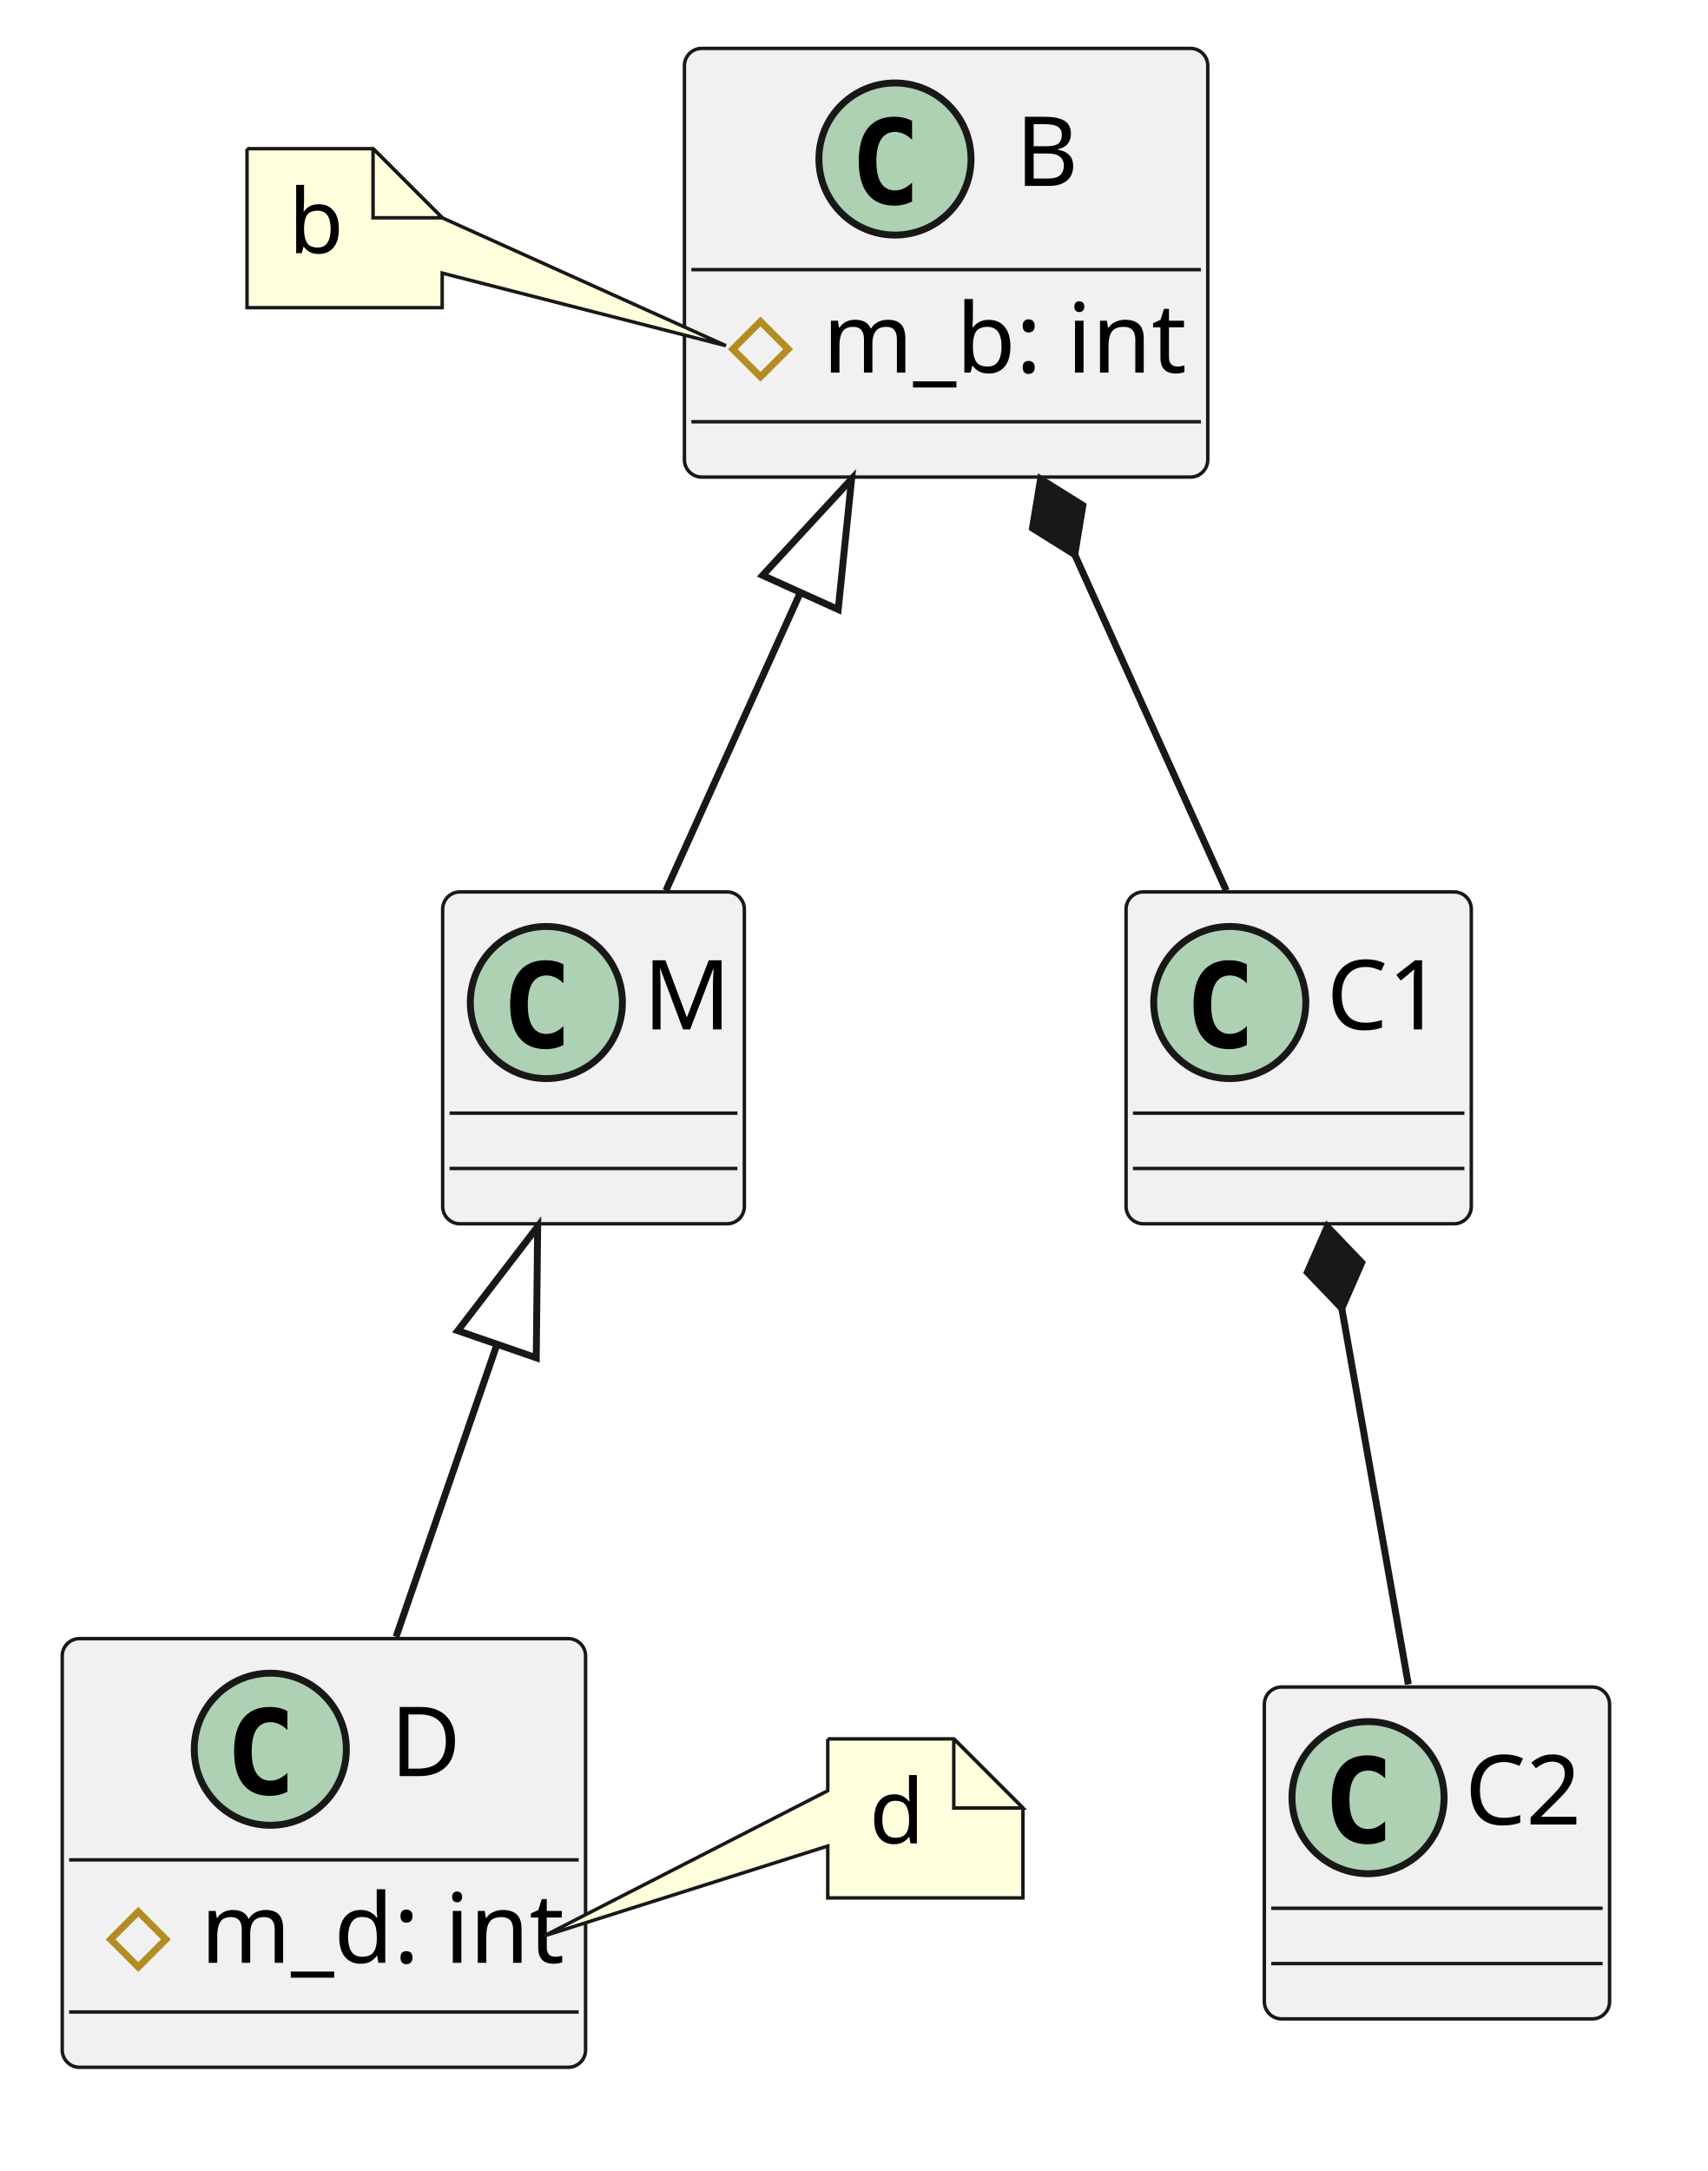
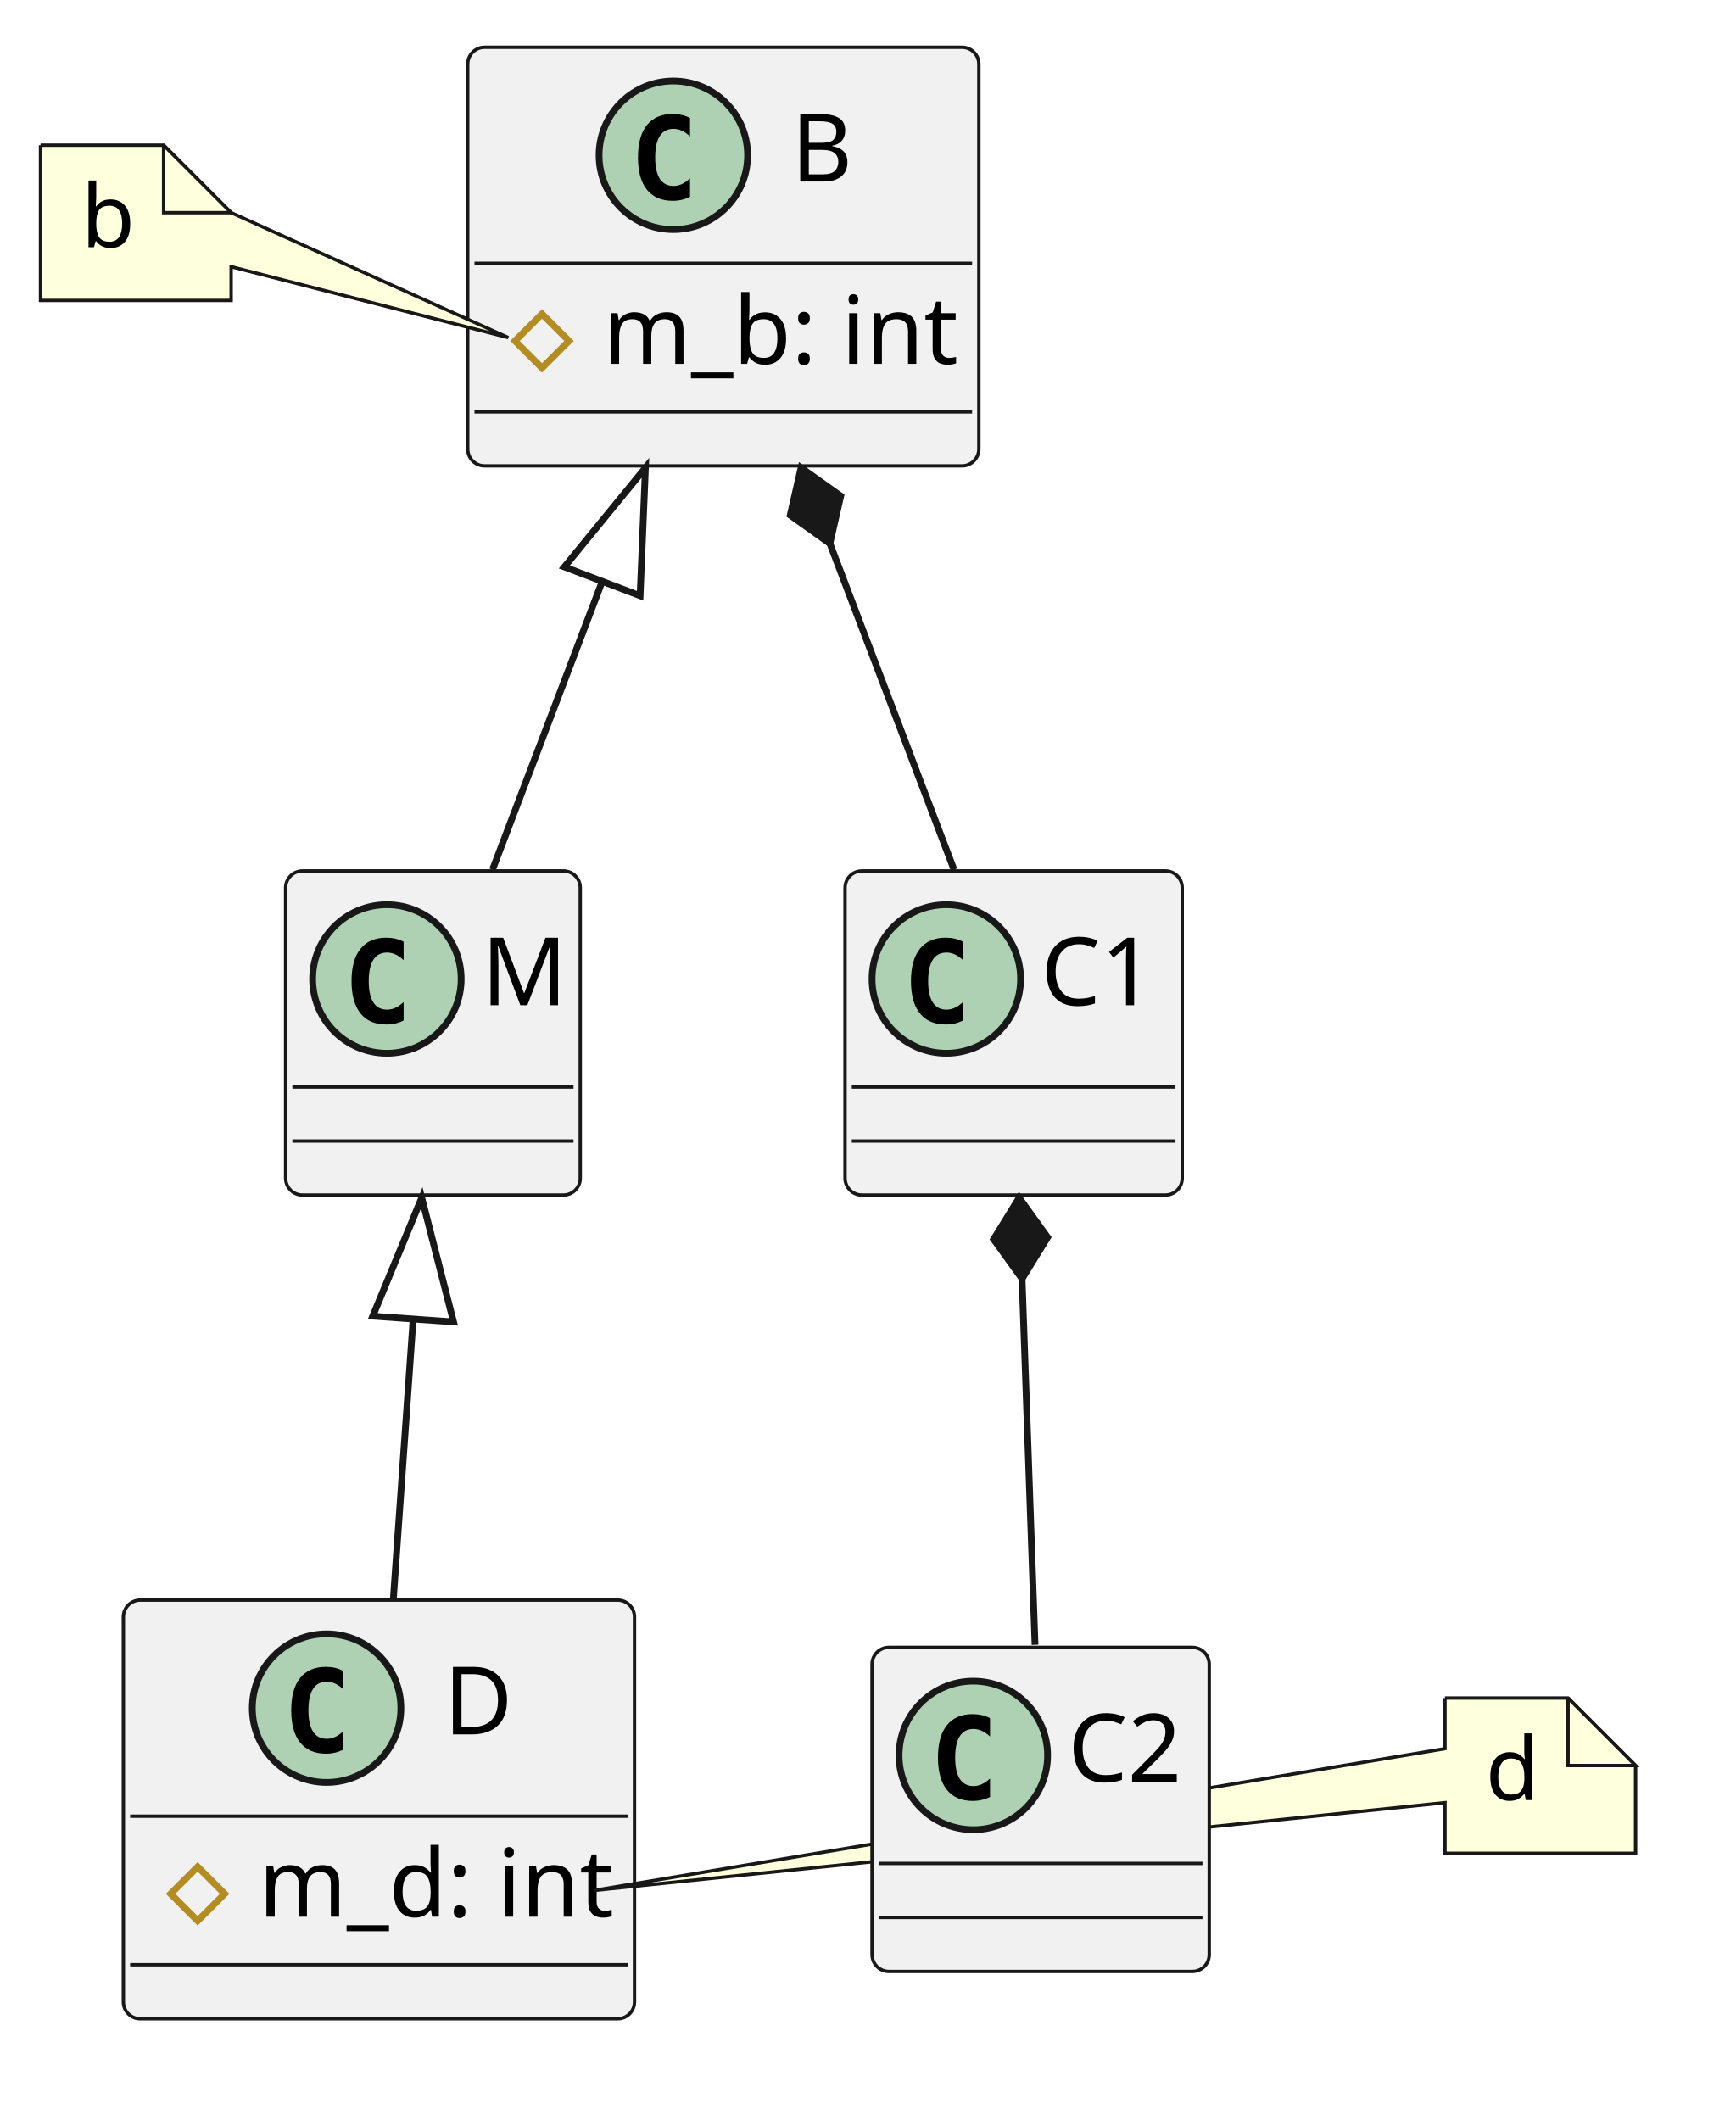
- <svg xmlns="http://www.w3.org/2000/svg" version="1.1" data-diagram-type="CLASS" style="width:247px;height:314px;background:#FFFFFF;" width="247px" height="314px" viewBox="0 0 247 314" zoomAndPan="magnify" preserveAspectRatio="none" contentStyleType="text/css">
+ <svg xmlns="http://www.w3.org/2000/svg" version="1.1" data-diagram-type="CLASS" style="width:257px;height:314px;background:#FFFFFF;" width="257px" height="314px" viewBox="0 0 257 314" zoomAndPan="magnify" preserveAspectRatio="none" contentStyleType="text/css">
  <defs />
  <g font-family="sans-serif" lengthAdjust="spacing">
    <g class="entity" data-qualified-name="B" id="ent0001" data-source-line="2">
-       <rect x="99" y="7" width="75.7" height="62" fill="#F1F1F1" style="stroke:#181818;stroke-width:0.5;" rx="2.5" ry="2.5" />
-       <ellipse cx="129.452" cy="23" rx="11" ry="11" fill="#ADD1B2" style="stroke:#181818;stroke-width:1;" />
-       <path d="M131.925,29.143 Q131.344,29.442 130.705,29.591 Q130.066,29.741 129.36,29.741 Q126.853,29.741 125.533,28.089 Q124.214,26.437 124.214,23.316 Q124.214,20.187 125.533,18.535 Q126.853,16.883 129.36,16.883 Q130.066,16.883 130.713,17.032 Q131.361,17.182 131.925,17.48 L131.925,20.203 Q131.294,19.622 130.701,19.352 Q130.107,19.083 129.476,19.083 Q128.132,19.083 127.447,20.149 Q126.762,21.216 126.762,23.316 Q126.762,25.408 127.447,26.474 Q128.132,27.541 129.476,27.541 Q130.107,27.541 130.701,27.271 Q131.294,27.001 131.925,26.42 Z " fill="#000" />
-       <text x="146.886" y="26.889" fill="#000" font-size="14">B</text>
-       <line x1="100" y1="39" x2="173.7" y2="39" style="stroke:#181818;stroke-width:0.5;" />
+       <rect x="69.27" y="7" width="75.7" height="62" fill="#F1F1F1" style="stroke:#181818;stroke-width:0.5;" rx="2.5" ry="2.5" />
+       <ellipse cx="99.722" cy="23" rx="11" ry="11" fill="#ADD1B2" style="stroke:#181818;stroke-width:1;" />
+       <path d="M102.195,29.143 Q101.614,29.442 100.975,29.591 Q100.336,29.741 99.63,29.741 Q97.123,29.741 95.803,28.089 Q94.484,26.437 94.484,23.316 Q94.484,20.187 95.803,18.535 Q97.123,16.883 99.63,16.883 Q100.336,16.883 100.983,17.032 Q101.631,17.182 102.195,17.48 L102.195,20.203 Q101.564,19.622 100.971,19.352 Q100.377,19.083 99.746,19.083 Q98.402,19.083 97.717,20.149 Q97.032,21.216 97.032,23.316 Q97.032,25.408 97.717,26.474 Q98.402,27.541 99.746,27.541 Q100.377,27.541 100.971,27.271 Q101.564,27.001 102.195,26.42 Z " fill="#000" />
+       <text x="117.156" y="26.889" fill="#000" font-size="14">B</text>
+       <line x1="70.27" y1="39" x2="143.97" y2="39" style="stroke:#181818;stroke-width:0.5;" />
      <g data-visibility-modifier="PROTECTED_FIELD">
-         <polygon points="110,46.5,114,50.5,110,54.5,106,50.5" fill="none" style="stroke:#B38D22;stroke-width:1;stroke-linejoin:miter;stroke-miterlimit:10;" />
+         <polygon points="80.27,46.5,84.27,50.5,80.27,54.5,76.27,50.5" fill="none" style="stroke:#B38D22;stroke-width:1;stroke-linejoin:miter;stroke-miterlimit:10;" />
      </g>
-       <text x="119" y="53.889" fill="#000" font-size="14" textLength="49.7">m_b: int</text>
-       <line x1="100" y1="61" x2="173.7" y2="61" style="stroke:#181818;stroke-width:0.5;" />
+       <text x="89.27" y="53.889" fill="#000" font-size="14" textLength="49.7">m_b: int</text>
+       <line x1="70.27" y1="61" x2="143.97" y2="61" style="stroke:#181818;stroke-width:0.5;" />
    </g>
    <g class="entity" data-qualified-name="M" id="ent0002" data-source-line="2">
-       <rect x="64.03" y="129" width="43.637" height="48" fill="#F1F1F1" style="stroke:#181818;stroke-width:0.5;" rx="2.5" ry="2.5" />
-       <ellipse cx="79.03" cy="145" rx="11" ry="11" fill="#ADD1B2" style="stroke:#181818;stroke-width:1;" />
-       <path d="M81.503,151.143 Q80.922,151.442 80.283,151.591 Q79.644,151.741 78.938,151.741 Q76.431,151.741 75.112,150.089 Q73.792,148.437 73.792,145.316 Q73.792,142.187 75.112,140.535 Q76.431,138.883 78.938,138.883 Q79.644,138.883 80.291,139.032 Q80.939,139.182 81.503,139.48 L81.503,142.203 Q80.872,141.622 80.279,141.352 Q79.685,141.083 79.054,141.083 Q77.71,141.083 77.025,142.149 Q76.34,143.216 76.34,145.316 Q76.34,147.408 77.025,148.474 Q77.71,149.541 79.054,149.541 Q79.685,149.541 80.279,149.271 Q80.872,149.001 81.503,148.42 Z " fill="#000" />
-       <text x="93.03" y="148.889" fill="#000" font-size="14">M</text>
-       <line x1="65.03" y1="161" x2="106.667" y2="161" style="stroke:#181818;stroke-width:0.5;" />
-       <line x1="65.03" y1="169" x2="106.667" y2="169" style="stroke:#181818;stroke-width:0.5;" />
+       <rect x="42.3" y="129" width="43.637" height="48" fill="#F1F1F1" style="stroke:#181818;stroke-width:0.5;" rx="2.5" ry="2.5" />
+       <ellipse cx="57.3" cy="145" rx="11" ry="11" fill="#ADD1B2" style="stroke:#181818;stroke-width:1;" />
+       <path d="M59.773,151.143 Q59.192,151.442 58.553,151.591 Q57.914,151.741 57.208,151.741 Q54.701,151.741 53.382,150.089 Q52.062,148.437 52.062,145.316 Q52.062,142.187 53.382,140.535 Q54.701,138.883 57.208,138.883 Q57.914,138.883 58.561,139.032 Q59.209,139.182 59.773,139.48 L59.773,142.203 Q59.142,141.622 58.549,141.352 Q57.955,141.083 57.324,141.083 Q55.98,141.083 55.295,142.149 Q54.61,143.216 54.61,145.316 Q54.61,147.408 55.295,148.474 Q55.98,149.541 57.324,149.541 Q57.955,149.541 58.549,149.271 Q59.142,149.001 59.773,148.42 Z " fill="#000" />
+       <text x="71.3" y="148.889" fill="#000" font-size="14">M</text>
+       <line x1="43.3" y1="161" x2="84.937" y2="161" style="stroke:#181818;stroke-width:0.5;" />
+       <line x1="43.3" y1="169" x2="84.937" y2="169" style="stroke:#181818;stroke-width:0.5;" />
    </g>
    <g class="entity" data-qualified-name="D" id="ent0004" data-source-line="3">
-       <rect x="9" y="237" width="75.7" height="62" fill="#F1F1F1" style="stroke:#181818;stroke-width:0.5;" rx="2.5" ry="2.5" />
-       <ellipse cx="39.098" cy="253" rx="11" ry="11" fill="#ADD1B2" style="stroke:#181818;stroke-width:1;" />
-       <path d="M41.571,259.143 Q40.99,259.442 40.35,259.591 Q39.711,259.741 39.006,259.741 Q36.499,259.741 35.179,258.089 Q33.859,256.437 33.859,253.316 Q33.859,250.187 35.179,248.535 Q36.499,246.883 39.006,246.883 Q39.711,246.883 40.359,247.032 Q41.006,247.182 41.571,247.48 L41.571,250.203 Q40.94,249.622 40.346,249.352 Q39.753,249.083 39.122,249.083 Q37.777,249.083 37.092,250.149 Q36.408,251.216 36.408,253.316 Q36.408,255.408 37.092,256.474 Q37.777,257.541 39.122,257.541 Q39.753,257.541 40.346,257.271 Q40.94,257.001 41.571,256.42 Z " fill="#000" />
-       <text x="56.453" y="256.889" fill="#000" font-size="14">D</text>
-       <line x1="10" y1="269" x2="83.7" y2="269" style="stroke:#181818;stroke-width:0.5;" />
+       <rect x="18.27" y="237" width="75.7" height="62" fill="#F1F1F1" style="stroke:#181818;stroke-width:0.5;" rx="2.5" ry="2.5" />
+       <ellipse cx="48.368" cy="253" rx="11" ry="11" fill="#ADD1B2" style="stroke:#181818;stroke-width:1;" />
+       <path d="M50.841,259.143 Q50.26,259.442 49.62,259.591 Q48.981,259.741 48.276,259.741 Q45.769,259.741 44.449,258.089 Q43.129,256.437 43.129,253.316 Q43.129,250.187 44.449,248.535 Q45.769,246.883 48.276,246.883 Q48.981,246.883 49.629,247.032 Q50.276,247.182 50.841,247.48 L50.841,250.203 Q50.21,249.622 49.616,249.352 Q49.023,249.083 48.392,249.083 Q47.047,249.083 46.362,250.149 Q45.678,251.216 45.678,253.316 Q45.678,255.408 46.362,256.474 Q47.047,257.541 48.392,257.541 Q49.023,257.541 49.616,257.271 Q50.21,257.001 50.841,256.42 Z " fill="#000" />
+       <text x="65.723" y="256.889" fill="#000" font-size="14">D</text>
+       <line x1="19.27" y1="269" x2="92.97" y2="269" style="stroke:#181818;stroke-width:0.5;" />
      <g data-visibility-modifier="PROTECTED_FIELD">
-         <polygon points="20,276.5,24,280.5,20,284.5,16,280.5" fill="none" style="stroke:#B38D22;stroke-width:1;stroke-linejoin:miter;stroke-miterlimit:10;" />
+         <polygon points="29.27,276.5,33.27,280.5,29.27,284.5,25.27,280.5" fill="none" style="stroke:#B38D22;stroke-width:1;stroke-linejoin:miter;stroke-miterlimit:10;" />
      </g>
-       <text x="29" y="283.889" fill="#000" font-size="14" textLength="49.7">m_d: int</text>
-       <line x1="10" y1="291" x2="83.7" y2="291" style="stroke:#181818;stroke-width:0.5;" />
+       <text x="38.27" y="283.889" fill="#000" font-size="14" textLength="49.7">m_d: int</text>
+       <line x1="19.27" y1="291" x2="92.97" y2="291" style="stroke:#181818;stroke-width:0.5;" />
    </g>
-     <path d="M35.73,21.5 L35.73,44.5 A0,0 0 0 0 35.73,44.5 L63.961,44.5 A0,0 0 0 0 63.961,44.5 L63.961,39.5 L105,50 L63.961,31.5 L63.961,31.5 L53.961,21.5 L35.73,21.5 A0,0 0 0 0 35.73,21.5" style="stroke:#181818;stroke-width:0.5;" fill="#FEFFDD" />
-     <path d="M53.961,21.5 L53.961,31.5 L63.961,31.5 L53.961,21.5" style="stroke:#181818;stroke-width:0.5;" fill="#FEFFDD" />
-     <text x="41.73" y="36.611" fill="#000" font-size="13">b</text>
-     <path d="M119.73,251.5 L119.73,259 L78.7,280 L119.73,267 L119.73,274.5 A0,0 0 0 0 119.73,274.5 L147.961,274.5 A0,0 0 0 0 147.961,274.5 L147.961,261.5 L137.961,251.5 L119.73,251.5 A0,0 0 0 0 119.73,251.5" style="stroke:#181818;stroke-width:0.5;" fill="#FEFFDD" />
-     <path d="M137.961,251.5 L137.961,261.5 L147.961,261.5 L137.961,251.5" style="stroke:#181818;stroke-width:0.5;" fill="#FEFFDD" />
-     <text x="125.73" y="266.611" fill="#000" font-size="13">d</text>
+     <path d="M6,21.5 L6,44.5 A0,0 0 0 0 6,44.5 L34.231,44.5 A0,0 0 0 0 34.231,44.5 L34.231,39.5 L75.27,50 L34.231,31.5 L34.231,31.5 L24.231,21.5 L6,21.5 A0,0 0 0 0 6,21.5" style="stroke:#181818;stroke-width:0.5;" fill="#FEFFDD" />
+     <path d="M24.231,21.5 L24.231,31.5 L34.231,31.5 L24.231,21.5" style="stroke:#181818;stroke-width:0.5;" fill="#FEFFDD" />
+     <text x="12" y="36.611" fill="#000" font-size="13">b</text>
+     <path d="M214,251.5 L214,259 L87.97,280 L214,267 L214,274.5 A0,0 0 0 0 214,274.5 L242.231,274.5 A0,0 0 0 0 242.231,274.5 L242.231,261.5 L232.231,251.5 L214,251.5 A0,0 0 0 0 214,251.5" style="stroke:#181818;stroke-width:0.5;" fill="#FEFFDD" />
+     <path d="M232.231,251.5 L232.231,261.5 L242.231,261.5 L232.231,251.5" style="stroke:#181818;stroke-width:0.5;" fill="#FEFFDD" />
+     <text x="220" y="266.611" fill="#000" font-size="13">d</text>
    <g class="entity" data-qualified-name="C1" id="ent0010" data-source-line="20">
-       <rect x="162.88" y="129" width="49.938" height="48" fill="#F1F1F1" style="stroke:#181818;stroke-width:0.5;" rx="2.5" ry="2.5" />
-       <ellipse cx="177.88" cy="145" rx="11" ry="11" fill="#ADD1B2" style="stroke:#181818;stroke-width:1;" />
-       <path d="M180.353,151.143 Q179.772,151.442 179.133,151.591 Q178.494,151.741 177.788,151.741 Q175.281,151.741 173.962,150.089 Q172.642,148.437 172.642,145.316 Q172.642,142.187 173.962,140.535 Q175.281,138.883 177.788,138.883 Q178.494,138.883 179.141,139.032 Q179.789,139.182 180.353,139.48 L180.353,142.203 Q179.722,141.622 179.129,141.352 Q178.535,141.083 177.904,141.083 Q176.56,141.083 175.875,142.149 Q175.19,143.216 175.19,145.316 Q175.19,147.408 175.875,148.474 Q176.56,149.541 177.904,149.541 Q178.535,149.541 179.129,149.271 Q179.722,149.001 180.353,148.42 Z " fill="#000" />
-       <text x="191.88" y="148.889" fill="#000" font-size="14" textLength="17.938">C1</text>
-       <line x1="163.88" y1="161" x2="211.818" y2="161" style="stroke:#181818;stroke-width:0.5;" />
-       <line x1="163.88" y1="169" x2="211.818" y2="169" style="stroke:#181818;stroke-width:0.5;" />
+       <rect x="125.15" y="129" width="49.938" height="48" fill="#F1F1F1" style="stroke:#181818;stroke-width:0.5;" rx="2.5" ry="2.5" />
+       <ellipse cx="140.15" cy="145" rx="11" ry="11" fill="#ADD1B2" style="stroke:#181818;stroke-width:1;" />
+       <path d="M142.623,151.143 Q142.042,151.442 141.403,151.591 Q140.764,151.741 140.058,151.741 Q137.551,151.741 136.232,150.089 Q134.912,148.437 134.912,145.316 Q134.912,142.187 136.232,140.535 Q137.551,138.883 140.058,138.883 Q140.764,138.883 141.411,139.032 Q142.059,139.182 142.623,139.48 L142.623,142.203 Q141.992,141.622 141.399,141.352 Q140.805,141.083 140.174,141.083 Q138.83,141.083 138.145,142.149 Q137.46,143.216 137.46,145.316 Q137.46,147.408 138.145,148.474 Q138.83,149.541 140.174,149.541 Q140.805,149.541 141.399,149.271 Q141.992,149.001 142.623,148.42 Z " fill="#000" />
+       <text x="154.15" y="148.889" fill="#000" font-size="14" textLength="17.938">C1</text>
+       <line x1="126.15" y1="161" x2="174.088" y2="161" style="stroke:#181818;stroke-width:0.5;" />
+       <line x1="126.15" y1="169" x2="174.088" y2="169" style="stroke:#181818;stroke-width:0.5;" />
    </g>
    <g class="entity" data-qualified-name="C2" id="ent0012" data-source-line="21">
-       <rect x="182.88" y="244" width="49.938" height="48" fill="#F1F1F1" style="stroke:#181818;stroke-width:0.5;" rx="2.5" ry="2.5" />
-       <ellipse cx="197.88" cy="260" rx="11" ry="11" fill="#ADD1B2" style="stroke:#181818;stroke-width:1;" />
-       <path d="M200.353,266.143 Q199.772,266.442 199.133,266.591 Q198.494,266.741 197.788,266.741 Q195.281,266.741 193.962,265.089 Q192.642,263.437 192.642,260.316 Q192.642,257.187 193.962,255.535 Q195.281,253.883 197.788,253.883 Q198.494,253.883 199.141,254.032 Q199.789,254.182 200.353,254.48 L200.353,257.203 Q199.722,256.622 199.129,256.352 Q198.535,256.083 197.904,256.083 Q196.56,256.083 195.875,257.149 Q195.19,258.216 195.19,260.316 Q195.19,262.408 195.875,263.474 Q196.56,264.541 197.904,264.541 Q198.535,264.541 199.129,264.271 Q199.722,264.001 200.353,263.42 Z " fill="#000" />
-       <text x="211.88" y="263.889" fill="#000" font-size="14" textLength="17.938">C2</text>
-       <line x1="183.88" y1="276" x2="231.818" y2="276" style="stroke:#181818;stroke-width:0.5;" />
-       <line x1="183.88" y1="284" x2="231.818" y2="284" style="stroke:#181818;stroke-width:0.5;" />
+       <rect x="129.15" y="244" width="49.938" height="48" fill="#F1F1F1" style="stroke:#181818;stroke-width:0.5;" rx="2.5" ry="2.5" />
+       <ellipse cx="144.15" cy="260" rx="11" ry="11" fill="#ADD1B2" style="stroke:#181818;stroke-width:1;" />
+       <path d="M146.623,266.143 Q146.042,266.442 145.403,266.591 Q144.764,266.741 144.058,266.741 Q141.551,266.741 140.232,265.089 Q138.912,263.437 138.912,260.316 Q138.912,257.187 140.232,255.535 Q141.551,253.883 144.058,253.883 Q144.764,253.883 145.411,254.032 Q146.059,254.182 146.623,254.48 L146.623,257.203 Q145.992,256.622 145.399,256.352 Q144.805,256.083 144.174,256.083 Q142.83,256.083 142.145,257.149 Q141.46,258.216 141.46,260.316 Q141.46,262.408 142.145,263.474 Q142.83,264.541 144.174,264.541 Q144.805,264.541 145.399,264.271 Q145.992,264.001 146.623,263.42 Z " fill="#000" />
+       <text x="158.15" y="263.889" fill="#000" font-size="14" textLength="17.938">C2</text>
+       <line x1="130.15" y1="276" x2="178.088" y2="276" style="stroke:#181818;stroke-width:0.5;" />
+       <line x1="130.15" y1="284" x2="178.088" y2="284" style="stroke:#181818;stroke-width:0.5;" />
    </g>
    <g class="link" data-entity-1="ent0001" data-entity-2="ent0002" id="lnk3" data-source-line="2" data-link-type="extension">
-       <path d="M115.775,85.686 C107.335,104.386 104.08,111.6 96.32,128.81" style="stroke:#181818;stroke-width:1;" fill="none" id="B-backto-M" codeLine="2" />
-       <polygon points="123.18,69.28,110.306,83.218,121.244,88.155,123.18,69.28" fill="none" style="stroke:#181818;stroke-width:1;stroke-linejoin:miter;stroke-miterlimit:10;" />
+       <path d="M89.193,86.105 C82.083,104.805 79.49,111.6 72.94,128.81" style="stroke:#181818;stroke-width:1;" fill="none" id="B-backto-M" codeLine="2" />
+       <polygon points="95.59,69.28,83.585,83.973,94.801,88.237,95.59,69.28" fill="none" style="stroke:#181818;stroke-width:1;stroke-linejoin:miter;stroke-miterlimit:10;" />
    </g>
    <g class="link" data-entity-1="ent0002" data-entity-2="ent0004" id="lnk5" data-source-line="3" data-link-type="extension">
-       <path d="M71.894,194.424 C65.954,211.624 63.72,218.12 57.29,236.74" style="stroke:#181818;stroke-width:1;" fill="none" id="M-backto-D" codeLine="3" />
-       <polygon points="77.77,177.41,66.223,192.465,77.566,196.383,77.77,177.41" fill="none" style="stroke:#181818;stroke-width:1;stroke-linejoin:miter;stroke-miterlimit:10;" />
+       <path d="M61.186,195.365 C59.966,212.565 59.58,218.12 58.26,236.74" style="stroke:#181818;stroke-width:1;" fill="none" id="M-backto-D" codeLine="3" />
+       <polygon points="62.46,177.41,55.201,194.94,67.171,195.789,62.46,177.41" fill="none" style="stroke:#181818;stroke-width:1;stroke-linejoin:miter;stroke-miterlimit:10;" />
    </g>
    <g class="link" data-entity-1="ent0001" data-entity-2="ent0010" id="lnk11" data-source-line="20" data-link-type="composition">
-       <path d="M155.457,80.218 C163.897,98.918 169.62,111.6 177.38,128.81" style="stroke:#181818;stroke-width:1;" fill="none" id="B-backto-C1" codeLine="20" />
-       <polygon points="150.52,69.28,149.342,76.394,155.457,80.218,156.634,73.103,150.52,69.28" fill="#181818" style="stroke:#181818;stroke-width:1;stroke-linejoin:miter;stroke-miterlimit:10;" />
+       <path d="M122.905,80.497 C130.015,99.197 134.74,111.6 141.29,128.81" style="stroke:#181818;stroke-width:1;" fill="none" id="B-backto-C1" codeLine="20" />
+       <polygon points="118.64,69.28,117.033,76.31,122.905,80.497,124.511,73.467,118.64,69.28" fill="#181818" style="stroke:#181818;stroke-width:1;stroke-linejoin:miter;stroke-miterlimit:10;" />
    </g>
    <g class="link" data-entity-1="ent0010" data-entity-2="ent0012" id="lnk13" data-source-line="21" data-link-type="composition">
-       <path d="M194.085,189.226 C197.525,208.626 200.28,224.23 203.71,243.62" style="stroke:#181818;stroke-width:1;" fill="none" id="C1-backto-C2" codeLine="21" />
-       <polygon points="191.99,177.41,189.099,184.016,194.085,189.226,196.976,182.619,191.99,177.41" fill="#181818" style="stroke:#181818;stroke-width:1;stroke-linejoin:miter;stroke-miterlimit:10;" />
+       <path d="M151.367,189.402 C152.057,208.802 152.6,224.23 153.29,243.62" style="stroke:#181818;stroke-width:1;" fill="none" id="C1-backto-C2" codeLine="21" />
+       <polygon points="150.94,177.41,147.156,183.548,151.367,189.402,155.151,183.264,150.94,177.41" fill="#181818" style="stroke:#181818;stroke-width:1;stroke-linejoin:miter;stroke-miterlimit:10;" />
    </g>
  </g>
</svg>
